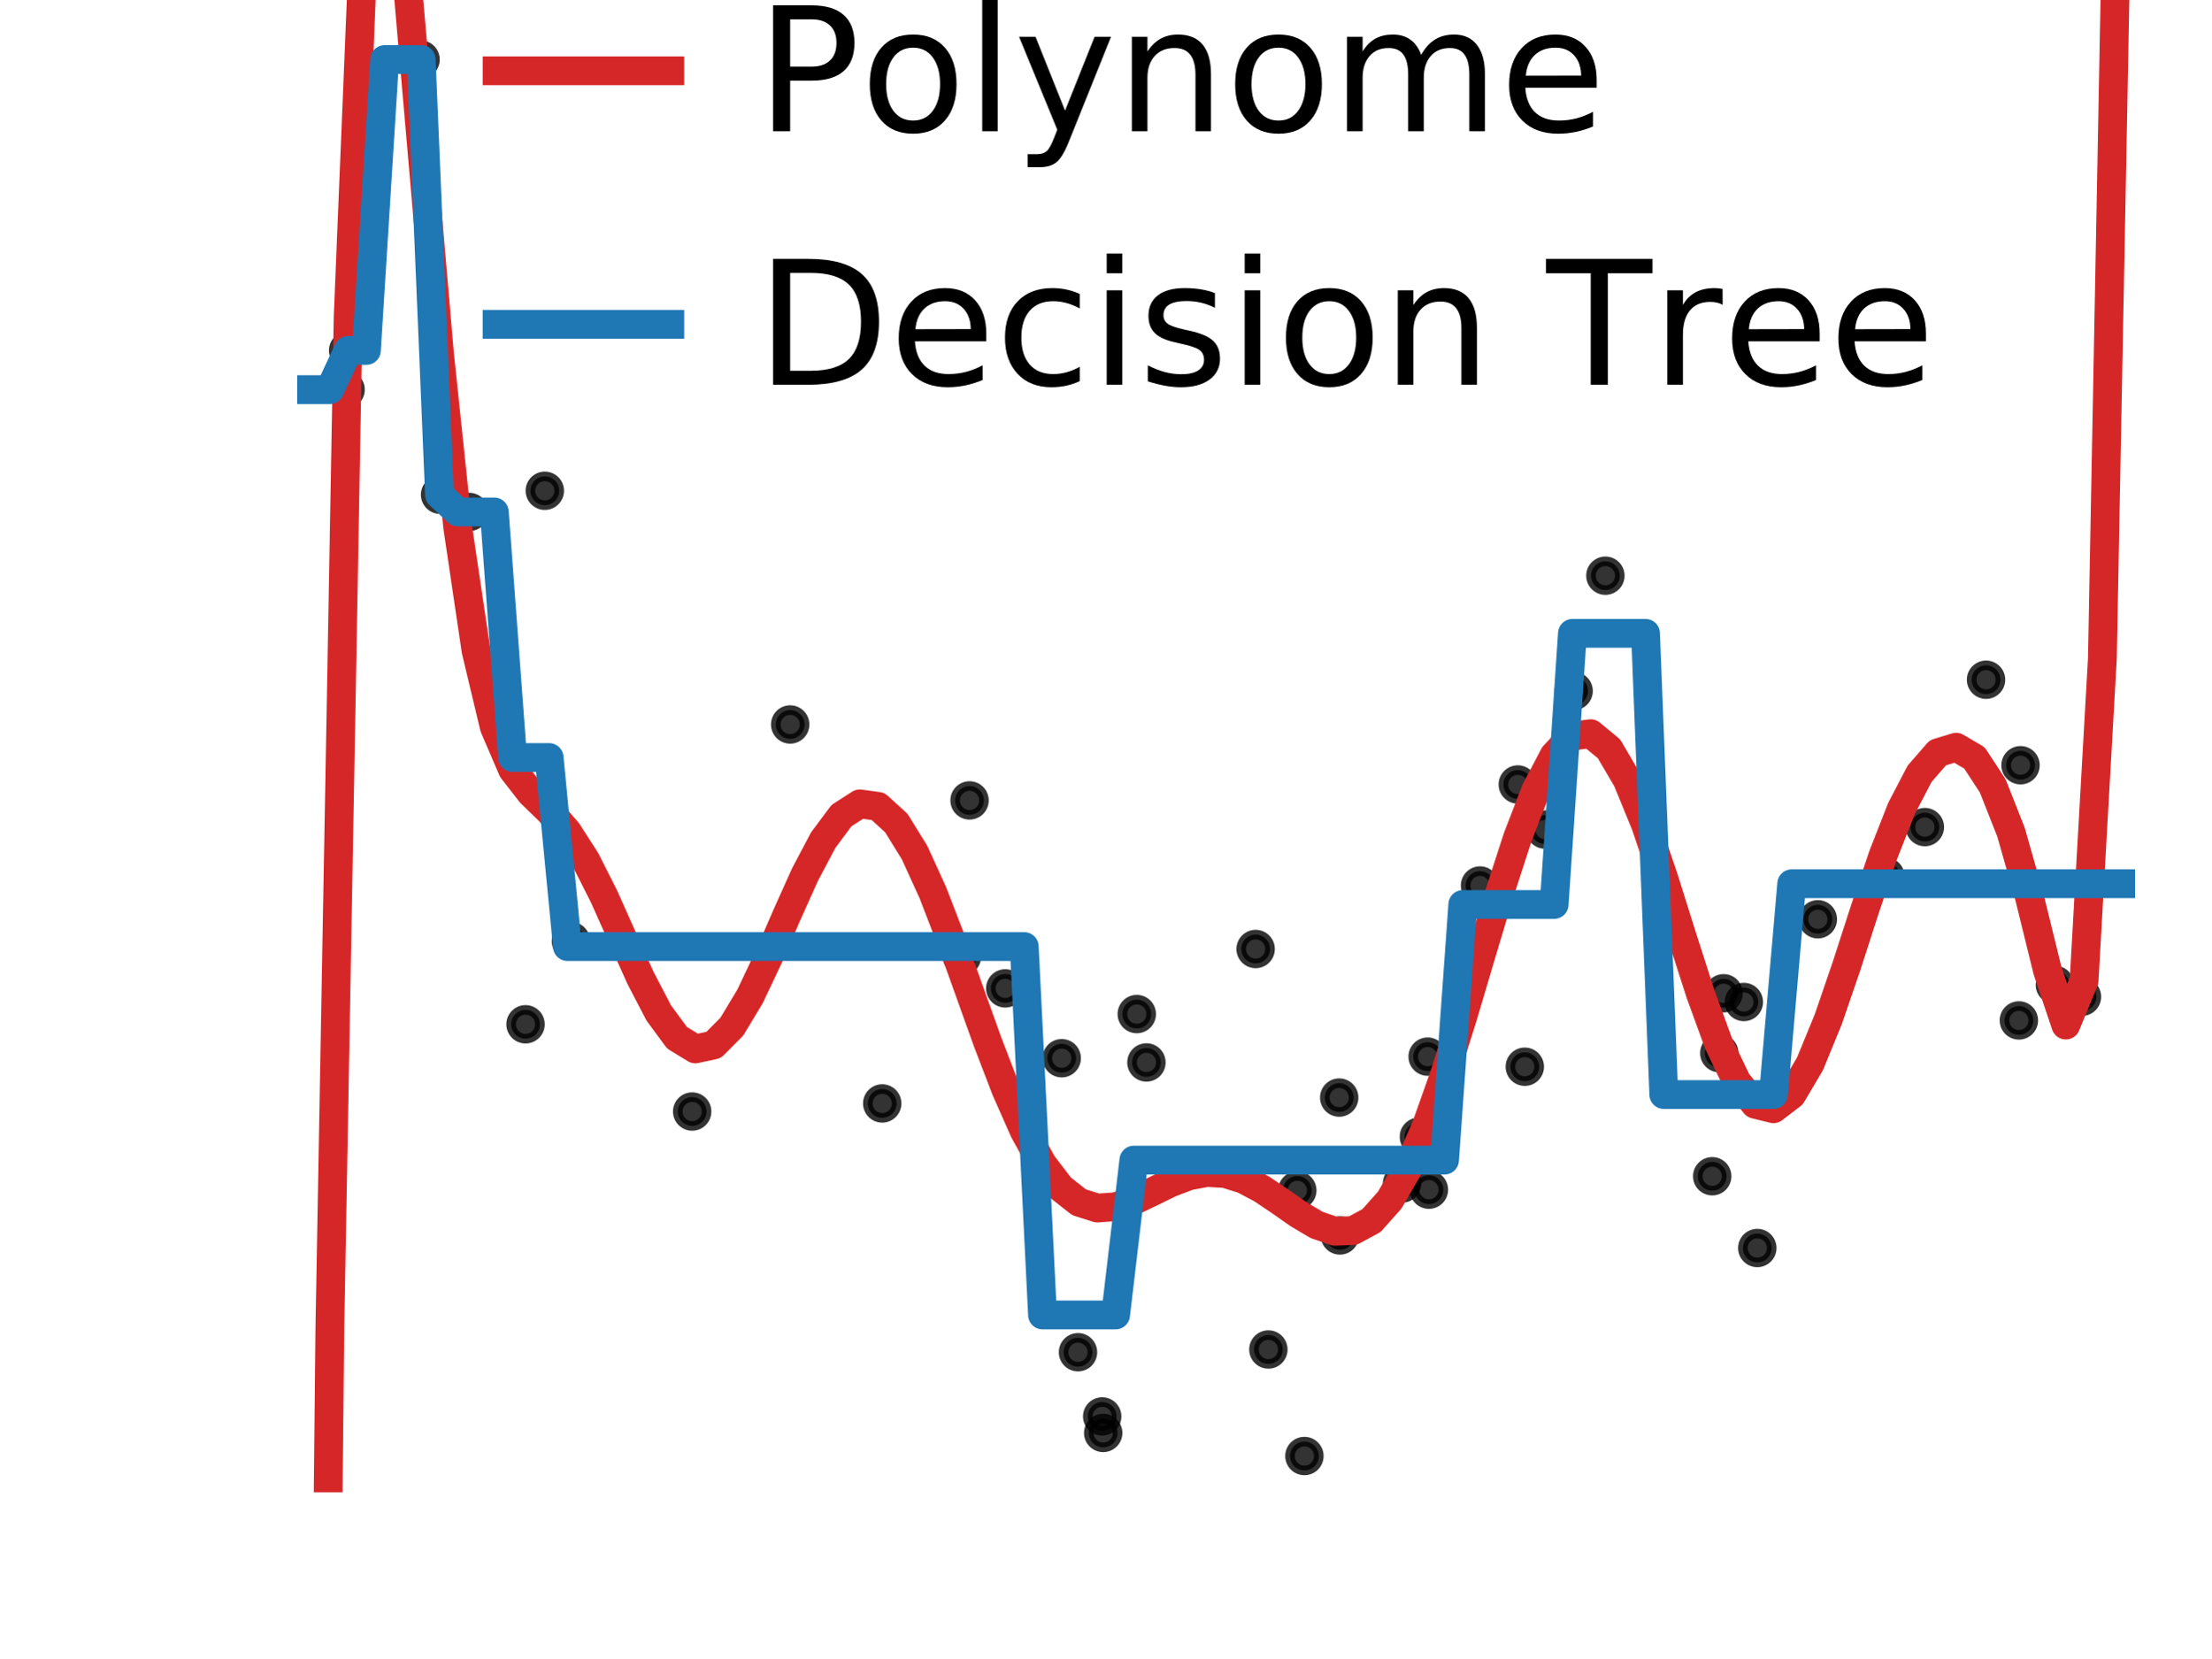
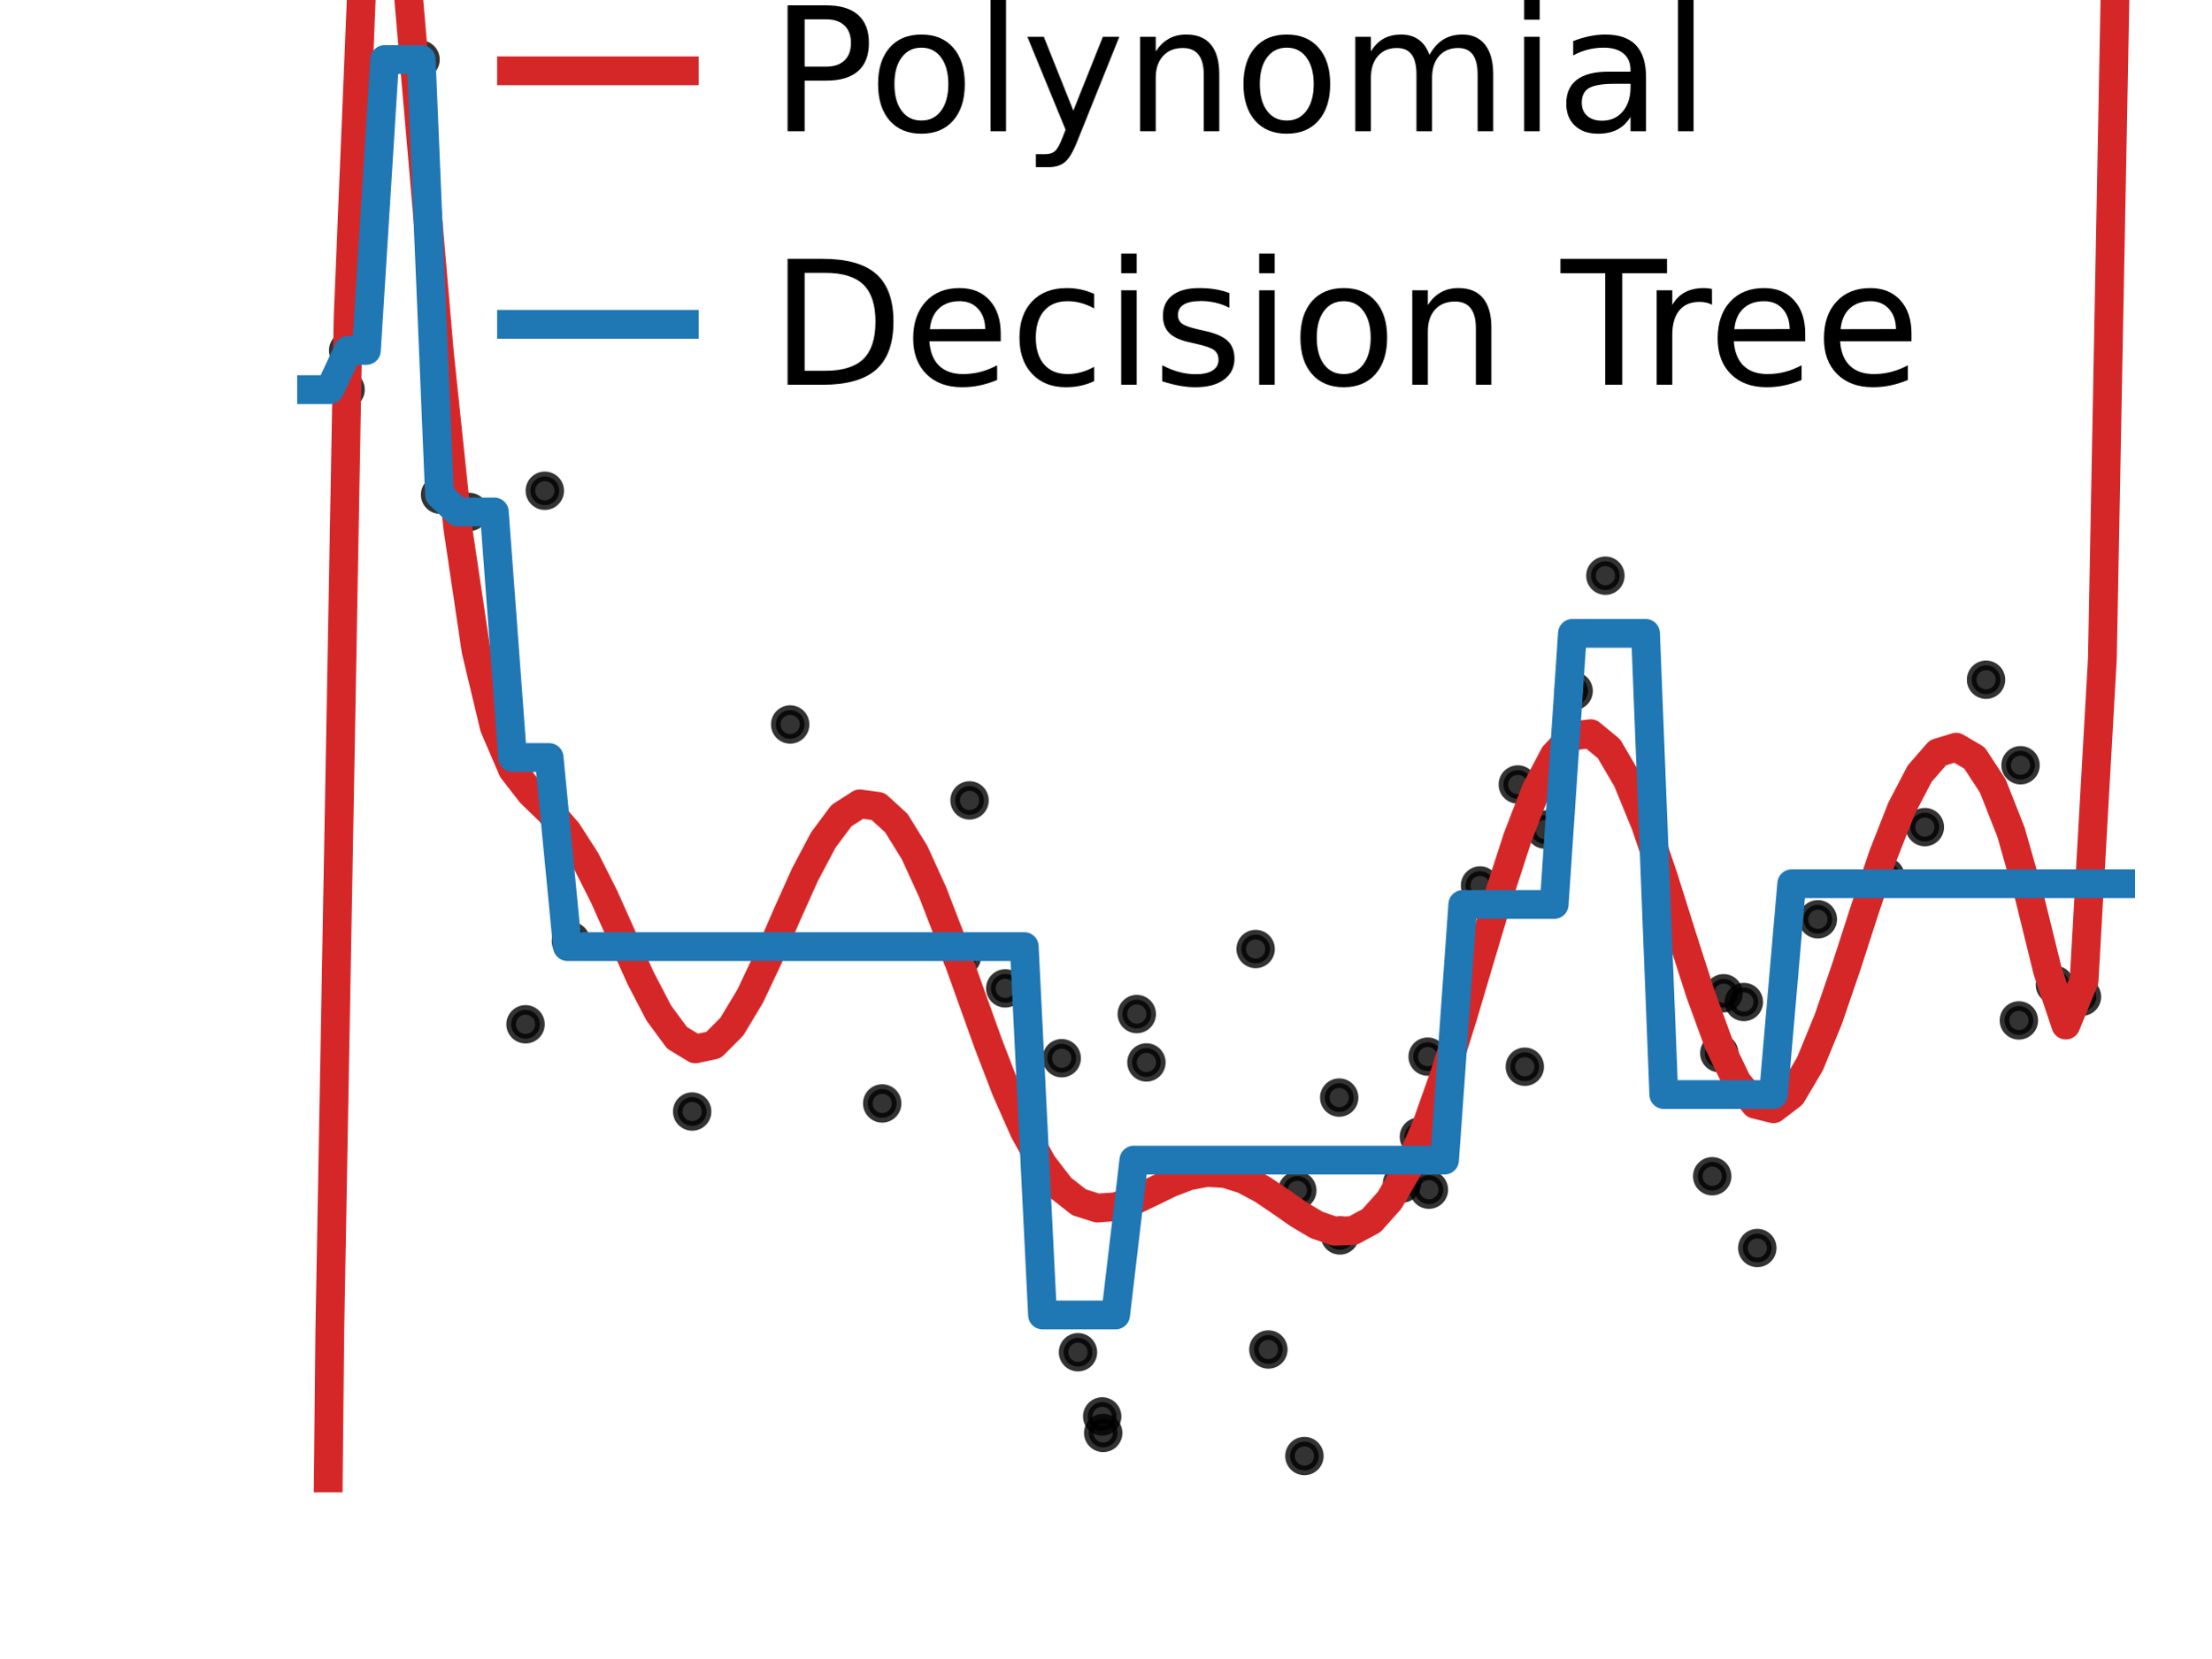
<svg xmlns="http://www.w3.org/2000/svg" xmlns:xlink="http://www.w3.org/1999/xlink" height="172.8pt" version="1.1" viewBox="0 0 230.4 172.8" width="230.4pt">
  <defs>
-     <style type="text/css">
- *{stroke-linecap:butt;stroke-linejoin:round;}
-   </style>
+     <style type="text/css">*{stroke-linecap:butt;stroke-linejoin:round;}</style>
  </defs>
  <g id="figure_1">
    <g id="patch_1">
      <path d="M 0 172.8  L 230.4 172.8  L 230.4 0  L 0 0  z " style="fill:none;" />
    </g>
    <g id="axes_1">
      <g id="PathCollection_1">
        <defs>
-           <path d="M 0 1.5  C 0.398 1.5 0.779 1.342 1.061 1.061  C 1.342 0.779 1.5 0.398 1.5 0  C 1.5 -0.398 1.342 -0.779 1.061 -1.061  C 0.779 -1.342 0.398 -1.5 0 -1.5  C -0.398 -1.5 -0.779 -1.342 -1.061 -1.061  C -1.342 -0.779 -1.5 -0.398 -1.5 0  C -1.5 0.398 -1.342 0.779 -1.061 1.061  C -0.779 1.342 -0.398 1.5 0 1.5  z " id="m4e10153dc1" style="stroke:#000000;stroke-opacity:0.8;" />
+           <path d="M 0 1.5  C 0.398 1.5 0.779 1.342 1.061 1.061  C 1.342 0.779 1.5 0.398 1.5 0  C 1.5 -0.398 1.342 -0.779 1.061 -1.061  C 0.779 -1.342 0.398 -1.5 0 -1.5  C -0.398 -1.5 -0.779 -1.342 -1.061 -1.061  C -1.342 -0.779 -1.5 -0.398 -1.5 0  C -1.5 0.398 -1.342 0.779 -1.061 1.061  C -0.779 1.342 -0.398 1.5 0 1.5  z " id="m02b7f4c479" style="stroke:#000000;stroke-opacity:0.8;" />
        </defs>
-         <g clip-path="url(#p9fededb696)">
-           <use style="fill-opacity:0.8;stroke:#000000;stroke-opacity:0.8;" x="135.922" xlink:href="#m4e10153dc1" y="151.74" />
-           <use style="fill-opacity:0.8;stroke:#000000;stroke-opacity:0.8;" x="167.285" xlink:href="#m4e10153dc1" y="59.996" />
-           <use style="fill-opacity:0.8;stroke:#000000;stroke-opacity:0.8;" x="146.092" xlink:href="#m4e10153dc1" y="123.345" />
-           <use style="fill-opacity:0.8;stroke:#000000;stroke-opacity:0.8;" x="135.181" xlink:href="#m4e10153dc1" y="124.06" />
-           <use style="fill-opacity:0.8;stroke:#000000;stroke-opacity:0.8;" x="112.328" xlink:href="#m4e10153dc1" y="140.924" />
-           <use style="fill-opacity:0.8;stroke:#000000;stroke-opacity:0.8;" x="154.222" xlink:href="#m4e10153dc1" y="92.283" />
-           <use style="fill-opacity:0.8;stroke:#000000;stroke-opacity:0.8;" x="114.955" xlink:href="#m4e10153dc1" y="149.334" />
-           <use style="fill-opacity:0.8;stroke:#000000;stroke-opacity:0.8;" x="200.573" xlink:href="#m4e10153dc1" y="86.196" />
-           <use style="fill-opacity:0.8;stroke:#000000;stroke-opacity:0.8;" x="214.125" xlink:href="#m4e10153dc1" y="102.641" />
-           <use style="fill-opacity:0.8;stroke:#000000;stroke-opacity:0.8;" x="104.748" xlink:href="#m4e10153dc1" y="103.006" />
-           <use style="fill-opacity:0.8;stroke:#000000;stroke-opacity:0.8;" x="181.713" xlink:href="#m4e10153dc1" y="104.424" />
-           <use style="fill-opacity:0.8;stroke:#000000;stroke-opacity:0.8;" x="132.167" xlink:href="#m4e10153dc1" y="140.638" />
-           <use style="fill-opacity:0.8;stroke:#000000;stroke-opacity:0.8;" x="139.547" xlink:href="#m4e10153dc1" y="114.385" />
-           <use style="fill-opacity:0.8;stroke:#000000;stroke-opacity:0.8;" x="206.949" xlink:href="#m4e10153dc1" y="70.837" />
-           <use style="fill-opacity:0.8;stroke:#000000;stroke-opacity:0.8;" x="45.856" xlink:href="#m4e10153dc1" y="51.556" />
-           <use style="fill-opacity:0.8;stroke:#000000;stroke-opacity:0.8;" x="48.89" xlink:href="#m4e10153dc1" y="53.353" />
-           <use style="fill-opacity:0.8;stroke:#000000;stroke-opacity:0.8;" x="36.277" xlink:href="#m4e10153dc1" y="36.52" />
-           <use style="fill-opacity:0.8;stroke:#000000;stroke-opacity:0.8;" x="189.422" xlink:href="#m4e10153dc1" y="95.802" />
-           <use style="fill-opacity:0.8;stroke:#000000;stroke-opacity:0.8;" x="179.155" xlink:href="#m4e10153dc1" y="109.754" />
-           <use style="fill-opacity:0.8;stroke:#000000;stroke-opacity:0.8;" x="196.471" xlink:href="#m4e10153dc1" y="91.351" />
-           <use style="fill-opacity:0.8;stroke:#000000;stroke-opacity:0.8;" x="216.944" xlink:href="#m4e10153dc1" y="103.873" />
-           <use style="fill-opacity:0.8;stroke:#000000;stroke-opacity:0.8;" x="183.114" xlink:href="#m4e10153dc1" y="130.062" />
-           <use style="fill-opacity:0.8;stroke:#000000;stroke-opacity:0.8;" x="119.459" xlink:href="#m4e10153dc1" y="110.723" />
-           <use style="fill-opacity:0.8;stroke:#000000;stroke-opacity:0.8;" x="179.602" xlink:href="#m4e10153dc1" y="103.514" />
-           <use style="fill-opacity:0.8;stroke:#000000;stroke-opacity:0.8;" x="54.761" xlink:href="#m4e10153dc1" y="106.747" />
-           <use style="fill-opacity:0.8;stroke:#000000;stroke-opacity:0.8;" x="153.096" xlink:href="#m4e10153dc1" y="99.632" />
-           <use style="fill-opacity:0.8;stroke:#000000;stroke-opacity:0.8;" x="59.489" xlink:href="#m4e10153dc1" y="98.071" />
-           <use style="fill-opacity:0.8;stroke:#000000;stroke-opacity:0.8;" x="210.544" xlink:href="#m4e10153dc1" y="79.749" />
-           <use style="fill-opacity:0.8;stroke:#000000;stroke-opacity:0.8;" x="130.839" xlink:href="#m4e10153dc1" y="98.901" />
-           <use style="fill-opacity:0.8;stroke:#000000;stroke-opacity:0.8;" x="110.633" xlink:href="#m4e10153dc1" y="110.282" />
-           <use style="fill-opacity:0.8;stroke:#000000;stroke-opacity:0.8;" x="82.337" xlink:href="#m4e10153dc1" y="75.502" />
-           <use style="fill-opacity:0.8;stroke:#000000;stroke-opacity:0.8;" x="178.416" xlink:href="#m4e10153dc1" y="122.584" />
-           <use style="fill-opacity:0.8;stroke:#000000;stroke-opacity:0.8;" x="118.454" xlink:href="#m4e10153dc1" y="105.682" />
-           <use style="fill-opacity:0.8;stroke:#000000;stroke-opacity:0.8;" x="139.62" xlink:href="#m4e10153dc1" y="128.753" />
-           <use style="fill-opacity:0.8;stroke:#000000;stroke-opacity:0.8;" x="36.008" xlink:href="#m4e10153dc1" y="40.604" />
-           <use style="fill-opacity:0.8;stroke:#000000;stroke-opacity:0.8;" x="148.895" xlink:href="#m4e10153dc1" y="123.984" />
-           <use style="fill-opacity:0.8;stroke:#000000;stroke-opacity:0.8;" x="147.851" xlink:href="#m4e10153dc1" y="118.469" />
-           <use style="fill-opacity:0.8;stroke:#000000;stroke-opacity:0.8;" x="148.763" xlink:href="#m4e10153dc1" y="110.118" />
-           <use style="fill-opacity:0.8;stroke:#000000;stroke-opacity:0.8;" x="210.371" xlink:href="#m4e10153dc1" y="106.345" />
-           <use style="fill-opacity:0.8;stroke:#000000;stroke-opacity:0.8;" x="160.995" xlink:href="#m4e10153dc1" y="86.455" />
-           <use style="fill-opacity:0.8;stroke:#000000;stroke-opacity:0.8;" x="100.236" xlink:href="#m4e10153dc1" y="99.692" />
-           <use style="fill-opacity:0.8;stroke:#000000;stroke-opacity:0.8;" x="114.85" xlink:href="#m4e10153dc1" y="147.615" />
-           <use style="fill-opacity:0.8;stroke:#000000;stroke-opacity:0.8;" x="163.975" xlink:href="#m4e10153dc1" y="72.011" />
-           <use style="fill-opacity:0.8;stroke:#000000;stroke-opacity:0.8;" x="43.819" xlink:href="#m4e10153dc1" y="6.204" />
-           <use style="fill-opacity:0.8;stroke:#000000;stroke-opacity:0.8;" x="158.157" xlink:href="#m4e10153dc1" y="81.755" />
-           <use style="fill-opacity:0.8;stroke:#000000;stroke-opacity:0.8;" x="158.887" xlink:href="#m4e10153dc1" y="111.17" />
-           <use style="fill-opacity:0.8;stroke:#000000;stroke-opacity:0.8;" x="72.124" xlink:href="#m4e10153dc1" y="115.839" />
-           <use style="fill-opacity:0.8;stroke:#000000;stroke-opacity:0.8;" x="56.769" xlink:href="#m4e10153dc1" y="51.144" />
-           <use style="fill-opacity:0.8;stroke:#000000;stroke-opacity:0.8;" x="91.927" xlink:href="#m4e10153dc1" y="114.996" />
-           <use style="fill-opacity:0.8;stroke:#000000;stroke-opacity:0.8;" x="101.028" xlink:href="#m4e10153dc1" y="83.416" />
+         <g clip-path="url(#p4daae65a5a)">
+           <use style="fill-opacity:0.8;stroke:#000000;stroke-opacity:0.8;" x="135.922" xlink:href="#m02b7f4c479" y="151.74" />
+           <use style="fill-opacity:0.8;stroke:#000000;stroke-opacity:0.8;" x="167.285" xlink:href="#m02b7f4c479" y="59.996" />
+           <use style="fill-opacity:0.8;stroke:#000000;stroke-opacity:0.8;" x="146.092" xlink:href="#m02b7f4c479" y="123.345" />
+           <use style="fill-opacity:0.8;stroke:#000000;stroke-opacity:0.8;" x="135.181" xlink:href="#m02b7f4c479" y="124.06" />
+           <use style="fill-opacity:0.8;stroke:#000000;stroke-opacity:0.8;" x="112.328" xlink:href="#m02b7f4c479" y="140.924" />
+           <use style="fill-opacity:0.8;stroke:#000000;stroke-opacity:0.8;" x="154.222" xlink:href="#m02b7f4c479" y="92.283" />
+           <use style="fill-opacity:0.8;stroke:#000000;stroke-opacity:0.8;" x="114.955" xlink:href="#m02b7f4c479" y="149.334" />
+           <use style="fill-opacity:0.8;stroke:#000000;stroke-opacity:0.8;" x="200.573" xlink:href="#m02b7f4c479" y="86.196" />
+           <use style="fill-opacity:0.8;stroke:#000000;stroke-opacity:0.8;" x="214.125" xlink:href="#m02b7f4c479" y="102.641" />
+           <use style="fill-opacity:0.8;stroke:#000000;stroke-opacity:0.8;" x="104.748" xlink:href="#m02b7f4c479" y="103.006" />
+           <use style="fill-opacity:0.8;stroke:#000000;stroke-opacity:0.8;" x="181.713" xlink:href="#m02b7f4c479" y="104.424" />
+           <use style="fill-opacity:0.8;stroke:#000000;stroke-opacity:0.8;" x="132.167" xlink:href="#m02b7f4c479" y="140.638" />
+           <use style="fill-opacity:0.8;stroke:#000000;stroke-opacity:0.8;" x="139.547" xlink:href="#m02b7f4c479" y="114.385" />
+           <use style="fill-opacity:0.8;stroke:#000000;stroke-opacity:0.8;" x="206.949" xlink:href="#m02b7f4c479" y="70.837" />
+           <use style="fill-opacity:0.8;stroke:#000000;stroke-opacity:0.8;" x="45.856" xlink:href="#m02b7f4c479" y="51.556" />
+           <use style="fill-opacity:0.8;stroke:#000000;stroke-opacity:0.8;" x="48.89" xlink:href="#m02b7f4c479" y="53.353" />
+           <use style="fill-opacity:0.8;stroke:#000000;stroke-opacity:0.8;" x="36.277" xlink:href="#m02b7f4c479" y="36.52" />
+           <use style="fill-opacity:0.8;stroke:#000000;stroke-opacity:0.8;" x="189.422" xlink:href="#m02b7f4c479" y="95.802" />
+           <use style="fill-opacity:0.8;stroke:#000000;stroke-opacity:0.8;" x="179.155" xlink:href="#m02b7f4c479" y="109.754" />
+           <use style="fill-opacity:0.8;stroke:#000000;stroke-opacity:0.8;" x="196.471" xlink:href="#m02b7f4c479" y="91.351" />
+           <use style="fill-opacity:0.8;stroke:#000000;stroke-opacity:0.8;" x="216.944" xlink:href="#m02b7f4c479" y="103.873" />
+           <use style="fill-opacity:0.8;stroke:#000000;stroke-opacity:0.8;" x="183.114" xlink:href="#m02b7f4c479" y="130.062" />
+           <use style="fill-opacity:0.8;stroke:#000000;stroke-opacity:0.8;" x="119.459" xlink:href="#m02b7f4c479" y="110.723" />
+           <use style="fill-opacity:0.8;stroke:#000000;stroke-opacity:0.8;" x="179.602" xlink:href="#m02b7f4c479" y="103.514" />
+           <use style="fill-opacity:0.8;stroke:#000000;stroke-opacity:0.8;" x="54.761" xlink:href="#m02b7f4c479" y="106.747" />
+           <use style="fill-opacity:0.8;stroke:#000000;stroke-opacity:0.8;" x="153.096" xlink:href="#m02b7f4c479" y="99.632" />
+           <use style="fill-opacity:0.8;stroke:#000000;stroke-opacity:0.8;" x="59.489" xlink:href="#m02b7f4c479" y="98.071" />
+           <use style="fill-opacity:0.8;stroke:#000000;stroke-opacity:0.8;" x="210.544" xlink:href="#m02b7f4c479" y="79.749" />
+           <use style="fill-opacity:0.8;stroke:#000000;stroke-opacity:0.8;" x="130.839" xlink:href="#m02b7f4c479" y="98.901" />
+           <use style="fill-opacity:0.8;stroke:#000000;stroke-opacity:0.8;" x="110.633" xlink:href="#m02b7f4c479" y="110.282" />
+           <use style="fill-opacity:0.8;stroke:#000000;stroke-opacity:0.8;" x="82.337" xlink:href="#m02b7f4c479" y="75.502" />
+           <use style="fill-opacity:0.8;stroke:#000000;stroke-opacity:0.8;" x="178.416" xlink:href="#m02b7f4c479" y="122.584" />
+           <use style="fill-opacity:0.8;stroke:#000000;stroke-opacity:0.8;" x="118.454" xlink:href="#m02b7f4c479" y="105.682" />
+           <use style="fill-opacity:0.8;stroke:#000000;stroke-opacity:0.8;" x="139.62" xlink:href="#m02b7f4c479" y="128.753" />
+           <use style="fill-opacity:0.8;stroke:#000000;stroke-opacity:0.8;" x="36.008" xlink:href="#m02b7f4c479" y="40.604" />
+           <use style="fill-opacity:0.8;stroke:#000000;stroke-opacity:0.8;" x="148.895" xlink:href="#m02b7f4c479" y="123.984" />
+           <use style="fill-opacity:0.8;stroke:#000000;stroke-opacity:0.8;" x="147.851" xlink:href="#m02b7f4c479" y="118.469" />
+           <use style="fill-opacity:0.8;stroke:#000000;stroke-opacity:0.8;" x="148.763" xlink:href="#m02b7f4c479" y="110.118" />
+           <use style="fill-opacity:0.8;stroke:#000000;stroke-opacity:0.8;" x="210.371" xlink:href="#m02b7f4c479" y="106.345" />
+           <use style="fill-opacity:0.8;stroke:#000000;stroke-opacity:0.8;" x="160.995" xlink:href="#m02b7f4c479" y="86.455" />
+           <use style="fill-opacity:0.8;stroke:#000000;stroke-opacity:0.8;" x="100.236" xlink:href="#m02b7f4c479" y="99.692" />
+           <use style="fill-opacity:0.8;stroke:#000000;stroke-opacity:0.8;" x="114.85" xlink:href="#m02b7f4c479" y="147.615" />
+           <use style="fill-opacity:0.8;stroke:#000000;stroke-opacity:0.8;" x="163.975" xlink:href="#m02b7f4c479" y="72.011" />
+           <use style="fill-opacity:0.8;stroke:#000000;stroke-opacity:0.8;" x="43.819" xlink:href="#m02b7f4c479" y="6.204" />
+           <use style="fill-opacity:0.8;stroke:#000000;stroke-opacity:0.8;" x="158.157" xlink:href="#m02b7f4c479" y="81.755" />
+           <use style="fill-opacity:0.8;stroke:#000000;stroke-opacity:0.8;" x="158.887" xlink:href="#m02b7f4c479" y="111.17" />
+           <use style="fill-opacity:0.8;stroke:#000000;stroke-opacity:0.8;" x="72.124" xlink:href="#m02b7f4c479" y="115.839" />
+           <use style="fill-opacity:0.8;stroke:#000000;stroke-opacity:0.8;" x="56.769" xlink:href="#m02b7f4c479" y="51.144" />
+           <use style="fill-opacity:0.8;stroke:#000000;stroke-opacity:0.8;" x="91.927" xlink:href="#m02b7f4c479" y="114.996" />
+           <use style="fill-opacity:0.8;stroke:#000000;stroke-opacity:0.8;" x="101.028" xlink:href="#m02b7f4c479" y="83.416" />
        </g>
      </g>
      <g id="line2d_1">
-         <path clip-path="url(#p9fededb696)" d="M 34.007 173.8  L 34.37 138.508  L 36.274 33.044  L 37.681 -1  M 42.509 -1  L 43.89 14.823  L 45.794 36.875  L 47.699 54.988  L 49.603 67.812  L 51.507 75.777  L 53.411 80.206  L 55.315 82.658  L 57.219 84.499  L 59.123 86.673  L 61.027 89.639  L 62.932 93.411  L 64.836 97.671  L 66.74 101.911  L 68.644 105.57  L 70.548 108.153  L 72.452 109.314  L 74.356 108.906  L 76.26 106.99  L 78.165 103.819  L 80.069 99.792  L 81.973 95.398  L 83.877 91.156  L 85.781 87.554  L 87.685 84.999  L 89.589 83.777  L 91.494 84.036  L 93.398 85.775  L 95.302 88.858  L 97.206 93.035  L 99.11 97.972  L 101.014 103.291  L 102.918 108.606  L 104.822 113.564  L 106.727 117.872  L 108.631 121.32  L 110.535 123.797  L 112.439 125.295  L 114.343 125.896  L 116.247 125.764  L 118.151 125.118  L 120.056 124.206  L 121.96 123.276  L 123.864 122.549  L 125.768 122.193  L 127.672 122.305  L 129.576 122.902  L 131.48 123.913  L 133.384 125.192  L 135.289 126.526  L 137.193 127.658  L 139.097 128.315  L 141.001 128.239  L 142.905 127.209  L 144.809 125.077  L 146.713 121.785  L 148.618 117.376  L 150.522 112.007  L 152.426 105.937  L 154.33 99.513  L 156.234 93.147  L 158.138 87.279  L 160.042 82.341  L 161.946 78.716  L 163.851 76.698  L 165.755 76.462  L 167.659 78.034  L 169.563 81.284  L 171.467 85.927  L 173.371 91.542  L 175.275 97.604  L 177.18 103.535  L 179.084 108.753  L 180.988 112.737  L 182.892 115.083  L 184.796 115.55  L 186.7 114.092  L 188.604 110.87  L 190.508 106.232  L 192.413 100.675  L 194.317 94.78  L 196.221 89.141  L 198.125 84.288  L 200.029 80.634  L 201.933 78.446  L 203.837 77.869  L 205.741 78.988  L 207.646 81.899  L 209.55 86.725  L 211.454 93.425  L 213.358 101.16  L 215.262 106.828  L 217.166 102.177  L 219.07 68.637  L 220.397 -1  " style="fill:none;stroke:#d62728;stroke-linecap:square;stroke-width:3;" />
+         <path clip-path="url(#p4daae65a5a)" d="M 34.007 173.8  L 34.37 138.508  L 36.274 33.044  L 37.681 -1  M 42.509 -1  L 43.89 14.823  L 45.794 36.875  L 47.699 54.988  L 49.603 67.812  L 51.507 75.777  L 53.411 80.206  L 55.315 82.658  L 57.219 84.499  L 59.123 86.673  L 61.027 89.639  L 62.932 93.411  L 64.836 97.671  L 66.74 101.911  L 68.644 105.57  L 70.548 108.153  L 72.452 109.314  L 74.356 108.906  L 76.26 106.99  L 78.165 103.819  L 80.069 99.792  L 81.973 95.398  L 83.877 91.156  L 85.781 87.554  L 87.685 84.999  L 89.589 83.777  L 91.494 84.036  L 93.398 85.775  L 95.302 88.858  L 97.206 93.035  L 99.11 97.972  L 101.014 103.291  L 102.918 108.606  L 104.822 113.564  L 106.727 117.872  L 108.631 121.32  L 110.535 123.797  L 112.439 125.295  L 114.343 125.896  L 116.247 125.764  L 118.151 125.118  L 120.056 124.206  L 121.96 123.276  L 123.864 122.549  L 125.768 122.193  L 127.672 122.305  L 129.576 122.902  L 131.48 123.913  L 133.384 125.192  L 135.289 126.526  L 137.193 127.658  L 139.097 128.315  L 141.001 128.239  L 142.905 127.209  L 144.809 125.077  L 146.713 121.785  L 148.618 117.376  L 150.522 112.007  L 152.426 105.937  L 154.33 99.513  L 156.234 93.147  L 158.138 87.279  L 160.042 82.341  L 161.946 78.716  L 163.851 76.698  L 165.755 76.462  L 167.659 78.034  L 169.563 81.284  L 171.467 85.927  L 173.371 91.542  L 175.275 97.604  L 177.18 103.535  L 179.084 108.753  L 180.988 112.737  L 182.892 115.083  L 184.796 115.55  L 186.7 114.092  L 188.604 110.87  L 190.508 106.232  L 192.413 100.675  L 194.317 94.78  L 196.221 89.141  L 198.125 84.288  L 200.029 80.634  L 201.933 78.446  L 203.837 77.869  L 205.741 78.988  L 207.646 81.899  L 209.55 86.725  L 211.454 93.425  L 213.358 101.16  L 215.262 106.828  L 217.166 102.177  L 219.07 68.637  L 220.397 -1  " style="fill:none;stroke:#d62728;stroke-linecap:square;stroke-width:3;" />
      </g>
      <g id="line2d_2">
-         <path clip-path="url(#p9fededb696)" d="M 32.465 40.604  L 34.37 40.604  L 36.274 36.52  L 38.178 36.52  L 40.082 6.204  L 41.986 6.204  L 43.89 6.204  L 45.794 51.556  L 47.699 53.353  L 49.603 53.353  L 51.507 53.353  L 53.411 78.946  L 55.315 78.946  L 57.219 78.946  L 59.123 98.646  L 61.027 98.646  L 62.932 98.646  L 64.836 98.646  L 66.74 98.646  L 68.644 98.646  L 70.548 98.646  L 72.452 98.646  L 74.356 98.646  L 76.26 98.646  L 78.165 98.646  L 80.069 98.646  L 81.973 98.646  L 83.877 98.646  L 85.781 98.646  L 87.685 98.646  L 89.589 98.646  L 91.494 98.646  L 93.398 98.646  L 95.302 98.646  L 97.206 98.646  L 99.11 98.646  L 101.014 98.646  L 102.918 98.646  L 104.822 98.646  L 106.727 98.646  L 108.631 137.039  L 110.535 137.039  L 112.439 137.039  L 114.343 137.039  L 116.247 137.039  L 118.151 120.9  L 120.056 120.9  L 121.96 120.9  L 123.864 120.9  L 125.768 120.9  L 127.672 120.9  L 129.576 120.9  L 131.48 120.9  L 133.384 120.9  L 135.289 120.9  L 137.193 120.9  L 139.097 120.9  L 141.001 120.9  L 142.905 120.9  L 144.809 120.9  L 146.713 120.9  L 148.618 120.9  L 150.522 120.9  L 152.426 94.259  L 154.33 94.259  L 156.234 94.259  L 158.138 94.259  L 160.042 94.259  L 161.946 94.259  L 163.851 66.004  L 165.755 66.004  L 167.659 66.004  L 169.563 66.004  L 171.467 66.004  L 173.371 114.068  L 175.275 114.068  L 177.18 114.068  L 179.084 114.068  L 180.988 114.068  L 182.892 114.068  L 184.796 114.068  L 186.7 92.099  L 188.604 92.099  L 190.508 92.099  L 192.413 92.099  L 194.317 92.099  L 196.221 92.099  L 198.125 92.099  L 200.029 92.099  L 201.933 92.099  L 203.837 92.099  L 205.741 92.099  L 207.646 92.099  L 209.55 92.099  L 211.454 92.099  L 213.358 92.099  L 215.262 92.099  L 217.166 92.099  L 219.07 92.099  L 220.975 92.099  " style="fill:none;stroke:#1f77b4;stroke-linecap:square;stroke-width:3;" />
+         <path clip-path="url(#p4daae65a5a)" d="M 32.465 40.604  L 34.37 40.604  L 36.274 36.52  L 38.178 36.52  L 40.082 6.204  L 41.986 6.204  L 43.89 6.204  L 45.794 51.556  L 47.699 53.353  L 49.603 53.353  L 51.507 53.353  L 53.411 78.946  L 55.315 78.946  L 57.219 78.946  L 59.123 98.646  L 61.027 98.646  L 62.932 98.646  L 64.836 98.646  L 66.74 98.646  L 68.644 98.646  L 70.548 98.646  L 72.452 98.646  L 74.356 98.646  L 76.26 98.646  L 78.165 98.646  L 80.069 98.646  L 81.973 98.646  L 83.877 98.646  L 85.781 98.646  L 87.685 98.646  L 89.589 98.646  L 91.494 98.646  L 93.398 98.646  L 95.302 98.646  L 97.206 98.646  L 99.11 98.646  L 101.014 98.646  L 102.918 98.646  L 104.822 98.646  L 106.727 98.646  L 108.631 137.039  L 110.535 137.039  L 112.439 137.039  L 114.343 137.039  L 116.247 137.039  L 118.151 120.9  L 120.056 120.9  L 121.96 120.9  L 123.864 120.9  L 125.768 120.9  L 127.672 120.9  L 129.576 120.9  L 131.48 120.9  L 133.384 120.9  L 135.289 120.9  L 137.193 120.9  L 139.097 120.9  L 141.001 120.9  L 142.905 120.9  L 144.809 120.9  L 146.713 120.9  L 148.618 120.9  L 150.522 120.9  L 152.426 94.259  L 154.33 94.259  L 156.234 94.259  L 158.138 94.259  L 160.042 94.259  L 161.946 94.259  L 163.851 66.004  L 165.755 66.004  L 167.659 66.004  L 169.563 66.004  L 171.467 66.004  L 173.371 114.068  L 175.275 114.068  L 177.18 114.068  L 179.084 114.068  L 180.988 114.068  L 182.892 114.068  L 184.796 114.068  L 186.7 92.099  L 188.604 92.099  L 190.508 92.099  L 192.413 92.099  L 194.317 92.099  L 196.221 92.099  L 198.125 92.099  L 200.029 92.099  L 201.933 92.099  L 203.837 92.099  L 205.741 92.099  L 207.646 92.099  L 209.55 92.099  L 211.454 92.099  L 213.358 92.099  L 215.262 92.099  L 217.166 92.099  L 219.07 92.099  L 220.975 92.099  " style="fill:none;stroke:#1f77b4;stroke-linecap:square;stroke-width:3;" />
      </g>
      <g id="legend_1">
        <g id="line2d_3">
-           <path d="M 51.794 7.377  L 69.794 7.377  " style="fill:none;stroke:#d62728;stroke-linecap:square;stroke-width:3;" />
+           <path d="M 53.301 7.377  L 71.301 7.377  " style="fill:none;stroke:#d62728;stroke-linecap:square;stroke-width:3;" />
        </g>
        <g id="line2d_4" />
        <g id="text_1">
-           <defs>
-             <path d="M 19.672 64.797  L 19.672 37.406  L 32.078 37.406  Q 38.969 37.406 42.719 40.969  Q 46.484 44.531 46.484 51.125  Q 46.484 57.672 42.719 61.234  Q 38.969 64.797 32.078 64.797  z M 9.812 72.906  L 32.078 72.906  Q 44.344 72.906 50.609 67.359  Q 56.891 61.812 56.891 51.125  Q 56.891 40.328 50.609 34.812  Q 44.344 29.297 32.078 29.297  L 19.672 29.297  L 19.672 0  L 9.812 0  z " id="DejaVuSans-80" />
-             <path d="M 30.609 48.391  Q 23.391 48.391 19.188 42.75  Q 14.984 37.109 14.984 27.297  Q 14.984 17.484 19.156 11.844  Q 23.344 6.203 30.609 6.203  Q 37.797 6.203 41.984 11.859  Q 46.188 17.531 46.188 27.297  Q 46.188 37.016 41.984 42.703  Q 37.797 48.391 30.609 48.391  z M 30.609 56  Q 42.328 56 49.016 48.375  Q 55.719 40.766 55.719 27.297  Q 55.719 13.875 49.016 6.219  Q 42.328 -1.422 30.609 -1.422  Q 18.844 -1.422 12.172 6.219  Q 5.516 13.875 5.516 27.297  Q 5.516 40.766 12.172 48.375  Q 18.844 56 30.609 56  z " id="DejaVuSans-111" />
-             <path d="M 9.422 75.984  L 18.406 75.984  L 18.406 0  L 9.422 0  z " id="DejaVuSans-108" />
-             <path d="M 32.172 -5.078  Q 28.375 -14.844 24.75 -17.812  Q 21.141 -20.797 15.094 -20.797  L 7.906 -20.797  L 7.906 -13.281  L 13.188 -13.281  Q 16.891 -13.281 18.938 -11.516  Q 21 -9.766 23.484 -3.219  L 25.094 0.875  L 2.984 54.688  L 12.5 54.688  L 29.594 11.922  L 46.688 54.688  L 56.203 54.688  z " id="DejaVuSans-121" />
-             <path d="M 54.891 33.016  L 54.891 0  L 45.906 0  L 45.906 32.719  Q 45.906 40.484 42.875 44.328  Q 39.844 48.188 33.797 48.188  Q 26.516 48.188 22.312 43.547  Q 18.109 38.922 18.109 30.906  L 18.109 0  L 9.078 0  L 9.078 54.688  L 18.109 54.688  L 18.109 46.188  Q 21.344 51.125 25.703 53.562  Q 30.078 56 35.797 56  Q 45.219 56 50.047 50.172  Q 54.891 44.344 54.891 33.016  z " id="DejaVuSans-110" />
-             <path d="M 52 44.188  Q 55.375 50.25 60.062 53.125  Q 64.75 56 71.094 56  Q 79.641 56 84.281 50.016  Q 88.922 44.047 88.922 33.016  L 88.922 0  L 79.891 0  L 79.891 32.719  Q 79.891 40.578 77.094 44.375  Q 74.312 48.188 68.609 48.188  Q 61.625 48.188 57.562 43.547  Q 53.516 38.922 53.516 30.906  L 53.516 0  L 44.484 0  L 44.484 32.719  Q 44.484 40.625 41.703 44.406  Q 38.922 48.188 33.109 48.188  Q 26.219 48.188 22.156 43.531  Q 18.109 38.875 18.109 30.906  L 18.109 0  L 9.078 0  L 9.078 54.688  L 18.109 54.688  L 18.109 46.188  Q 21.188 51.219 25.484 53.609  Q 29.781 56 35.688 56  Q 41.656 56 45.828 52.969  Q 50 49.953 52 44.188  z " id="DejaVuSans-109" />
-             <path d="M 56.203 29.594  L 56.203 25.203  L 14.891 25.203  Q 15.484 15.922 20.484 11.062  Q 25.484 6.203 34.422 6.203  Q 39.594 6.203 44.453 7.469  Q 49.312 8.734 54.109 11.281  L 54.109 2.781  Q 49.266 0.734 44.188 -0.344  Q 39.109 -1.422 33.891 -1.422  Q 20.797 -1.422 13.156 6.188  Q 5.516 13.812 5.516 26.812  Q 5.516 40.234 12.766 48.109  Q 20.016 56 32.328 56  Q 43.359 56 49.781 48.891  Q 56.203 41.797 56.203 29.594  z M 47.219 32.234  Q 47.125 39.594 43.094 43.984  Q 39.062 48.391 32.422 48.391  Q 24.906 48.391 20.391 44.141  Q 15.875 39.891 15.188 32.172  z " id="DejaVuSans-101" />
-           </defs>
-           <g transform="translate(78.79359 13.67719)scale(0.18 -0.18)">
+           <g transform="translate(80.30109 13.67719)scale(0.18 -0.18)">
+             <defs>
+               <path d="M 19.672 64.797  L 19.672 37.406  L 32.078 37.406  Q 38.969 37.406 42.719 40.969  Q 46.484 44.531 46.484 51.125  Q 46.484 57.672 42.719 61.234  Q 38.969 64.797 32.078 64.797  z M 9.812 72.906  L 32.078 72.906  Q 44.344 72.906 50.609 67.359  Q 56.891 61.812 56.891 51.125  Q 56.891 40.328 50.609 34.812  Q 44.344 29.297 32.078 29.297  L 19.672 29.297  L 19.672 0  L 9.812 0  z " id="DejaVuSans-80" />
+               <path d="M 30.609 48.391  Q 23.391 48.391 19.188 42.75  Q 14.984 37.109 14.984 27.297  Q 14.984 17.484 19.156 11.844  Q 23.344 6.203 30.609 6.203  Q 37.797 6.203 41.984 11.859  Q 46.188 17.531 46.188 27.297  Q 46.188 37.016 41.984 42.703  Q 37.797 48.391 30.609 48.391  z M 30.609 56  Q 42.328 56 49.016 48.375  Q 55.719 40.766 55.719 27.297  Q 55.719 13.875 49.016 6.219  Q 42.328 -1.422 30.609 -1.422  Q 18.844 -1.422 12.172 6.219  Q 5.516 13.875 5.516 27.297  Q 5.516 40.766 12.172 48.375  Q 18.844 56 30.609 56  z " id="DejaVuSans-111" />
+               <path d="M 9.422 75.984  L 18.406 75.984  L 18.406 0  L 9.422 0  z " id="DejaVuSans-108" />
+               <path d="M 32.172 -5.078  Q 28.375 -14.844 24.75 -17.812  Q 21.141 -20.797 15.094 -20.797  L 7.906 -20.797  L 7.906 -13.281  L 13.188 -13.281  Q 16.891 -13.281 18.938 -11.516  Q 21 -9.766 23.484 -3.219  L 25.094 0.875  L 2.984 54.688  L 12.5 54.688  L 29.594 11.922  L 46.688 54.688  L 56.203 54.688  z " id="DejaVuSans-121" />
+               <path d="M 54.891 33.016  L 54.891 0  L 45.906 0  L 45.906 32.719  Q 45.906 40.484 42.875 44.328  Q 39.844 48.188 33.797 48.188  Q 26.516 48.188 22.312 43.547  Q 18.109 38.922 18.109 30.906  L 18.109 0  L 9.078 0  L 9.078 54.688  L 18.109 54.688  L 18.109 46.188  Q 21.344 51.125 25.703 53.562  Q 30.078 56 35.797 56  Q 45.219 56 50.047 50.172  Q 54.891 44.344 54.891 33.016  z " id="DejaVuSans-110" />
+               <path d="M 52 44.188  Q 55.375 50.25 60.062 53.125  Q 64.75 56 71.094 56  Q 79.641 56 84.281 50.016  Q 88.922 44.047 88.922 33.016  L 88.922 0  L 79.891 0  L 79.891 32.719  Q 79.891 40.578 77.094 44.375  Q 74.312 48.188 68.609 48.188  Q 61.625 48.188 57.562 43.547  Q 53.516 38.922 53.516 30.906  L 53.516 0  L 44.484 0  L 44.484 32.719  Q 44.484 40.625 41.703 44.406  Q 38.922 48.188 33.109 48.188  Q 26.219 48.188 22.156 43.531  Q 18.109 38.875 18.109 30.906  L 18.109 0  L 9.078 0  L 9.078 54.688  L 18.109 54.688  L 18.109 46.188  Q 21.188 51.219 25.484 53.609  Q 29.781 56 35.688 56  Q 41.656 56 45.828 52.969  Q 50 49.953 52 44.188  z " id="DejaVuSans-109" />
+               <path d="M 9.422 54.688  L 18.406 54.688  L 18.406 0  L 9.422 0  z M 9.422 75.984  L 18.406 75.984  L 18.406 64.594  L 9.422 64.594  z " id="DejaVuSans-105" />
+               <path d="M 34.281 27.484  Q 23.391 27.484 19.188 25  Q 14.984 22.516 14.984 16.5  Q 14.984 11.719 18.141 8.906  Q 21.297 6.109 26.703 6.109  Q 34.188 6.109 38.703 11.406  Q 43.219 16.703 43.219 25.484  L 43.219 27.484  z M 52.203 31.203  L 52.203 0  L 43.219 0  L 43.219 8.297  Q 40.141 3.328 35.547 0.953  Q 30.953 -1.422 24.312 -1.422  Q 15.922 -1.422 10.953 3.297  Q 6 8.016 6 15.922  Q 6 25.141 12.172 29.828  Q 18.359 34.516 30.609 34.516  L 43.219 34.516  L 43.219 35.406  Q 43.219 41.609 39.141 45  Q 35.062 48.391 27.688 48.391  Q 23 48.391 18.547 47.266  Q 14.109 46.141 10.016 43.891  L 10.016 52.203  Q 14.938 54.109 19.578 55.047  Q 24.219 56 28.609 56  Q 40.484 56 46.344 49.844  Q 52.203 43.703 52.203 31.203  z " id="DejaVuSans-97" />
+             </defs>
            <use xlink:href="#DejaVuSans-80" />
-             <use x="60.256" xlink:href="#DejaVuSans-111" />
-             <use x="121.438" xlink:href="#DejaVuSans-108" />
-             <use x="149.221" xlink:href="#DejaVuSans-121" />
-             <use x="208.4" xlink:href="#DejaVuSans-110" />
-             <use x="271.779" xlink:href="#DejaVuSans-111" />
-             <use x="332.961" xlink:href="#DejaVuSans-109" />
-             <use x="430.373" xlink:href="#DejaVuSans-101" />
+             <use x="56.678" xlink:href="#DejaVuSans-111" />
+             <use x="117.859" xlink:href="#DejaVuSans-108" />
+             <use x="145.643" xlink:href="#DejaVuSans-121" />
+             <use x="204.822" xlink:href="#DejaVuSans-110" />
+             <use x="268.201" xlink:href="#DejaVuSans-111" />
+             <use x="329.383" xlink:href="#DejaVuSans-109" />
+             <use x="426.795" xlink:href="#DejaVuSans-105" />
+             <use x="454.578" xlink:href="#DejaVuSans-97" />
+             <use x="515.857" xlink:href="#DejaVuSans-108" />
          </g>
        </g>
        <g id="line2d_5">
-           <path d="M 51.794 33.798  L 69.794 33.798  " style="fill:none;stroke:#1f77b4;stroke-linecap:square;stroke-width:3;" />
+           <path d="M 53.301 33.798  L 71.301 33.798  " style="fill:none;stroke:#1f77b4;stroke-linecap:square;stroke-width:3;" />
        </g>
        <g id="line2d_6" />
        <g id="text_2">
-           <defs>
-             <path d="M 19.672 64.797  L 19.672 8.109  L 31.594 8.109  Q 46.688 8.109 53.688 14.938  Q 60.688 21.781 60.688 36.531  Q 60.688 51.172 53.688 57.984  Q 46.688 64.797 31.594 64.797  z M 9.812 72.906  L 30.078 72.906  Q 51.266 72.906 61.172 64.094  Q 71.094 55.281 71.094 36.531  Q 71.094 17.672 61.125 8.828  Q 51.172 0 30.078 0  L 9.812 0  z " id="DejaVuSans-68" />
-             <path d="M 48.781 52.594  L 48.781 44.188  Q 44.969 46.297 41.141 47.344  Q 37.312 48.391 33.406 48.391  Q 24.656 48.391 19.812 42.844  Q 14.984 37.312 14.984 27.297  Q 14.984 17.281 19.812 11.734  Q 24.656 6.203 33.406 6.203  Q 37.312 6.203 41.141 7.25  Q 44.969 8.297 48.781 10.406  L 48.781 2.094  Q 45.016 0.344 40.984 -0.531  Q 36.969 -1.422 32.422 -1.422  Q 20.062 -1.422 12.781 6.344  Q 5.516 14.109 5.516 27.297  Q 5.516 40.672 12.859 48.328  Q 20.219 56 33.016 56  Q 37.156 56 41.109 55.141  Q 45.062 54.297 48.781 52.594  z " id="DejaVuSans-99" />
-             <path d="M 9.422 54.688  L 18.406 54.688  L 18.406 0  L 9.422 0  z M 9.422 75.984  L 18.406 75.984  L 18.406 64.594  L 9.422 64.594  z " id="DejaVuSans-105" />
-             <path d="M 44.281 53.078  L 44.281 44.578  Q 40.484 46.531 36.375 47.5  Q 32.281 48.484 27.875 48.484  Q 21.188 48.484 17.844 46.438  Q 14.5 44.391 14.5 40.281  Q 14.5 37.156 16.891 35.375  Q 19.281 33.594 26.516 31.984  L 29.594 31.297  Q 39.156 29.25 43.188 25.516  Q 47.219 21.781 47.219 15.094  Q 47.219 7.469 41.188 3.016  Q 35.156 -1.422 24.609 -1.422  Q 20.219 -1.422 15.453 -0.562  Q 10.688 0.297 5.422 2  L 5.422 11.281  Q 10.406 8.688 15.234 7.391  Q 20.062 6.109 24.812 6.109  Q 31.156 6.109 34.562 8.281  Q 37.984 10.453 37.984 14.406  Q 37.984 18.062 35.516 20.016  Q 33.062 21.969 24.703 23.781  L 21.578 24.516  Q 13.234 26.266 9.516 29.906  Q 5.812 33.547 5.812 39.891  Q 5.812 47.609 11.281 51.797  Q 16.75 56 26.812 56  Q 31.781 56 36.172 55.266  Q 40.578 54.547 44.281 53.078  z " id="DejaVuSans-115" />
-             <path id="DejaVuSans-32" />
-             <path d="M -0.297 72.906  L 61.375 72.906  L 61.375 64.594  L 35.5 64.594  L 35.5 0  L 25.594 0  L 25.594 64.594  L -0.297 64.594  z " id="DejaVuSans-84" />
-             <path d="M 41.109 46.297  Q 39.594 47.172 37.812 47.578  Q 36.031 48 33.891 48  Q 26.266 48 22.188 43.047  Q 18.109 38.094 18.109 28.812  L 18.109 0  L 9.078 0  L 9.078 54.688  L 18.109 54.688  L 18.109 46.188  Q 20.953 51.172 25.484 53.578  Q 30.031 56 36.531 56  Q 37.453 56 38.578 55.875  Q 39.703 55.766 41.062 55.516  z " id="DejaVuSans-114" />
-           </defs>
-           <g transform="translate(78.79359 40.09781)scale(0.18 -0.18)">
+           <g transform="translate(80.30109 40.09781)scale(0.18 -0.18)">
+             <defs>
+               <path d="M 19.672 64.797  L 19.672 8.109  L 31.594 8.109  Q 46.688 8.109 53.688 14.938  Q 60.688 21.781 60.688 36.531  Q 60.688 51.172 53.688 57.984  Q 46.688 64.797 31.594 64.797  z M 9.812 72.906  L 30.078 72.906  Q 51.266 72.906 61.172 64.094  Q 71.094 55.281 71.094 36.531  Q 71.094 17.672 61.125 8.828  Q 51.172 0 30.078 0  L 9.812 0  z " id="DejaVuSans-68" />
+               <path d="M 56.203 29.594  L 56.203 25.203  L 14.891 25.203  Q 15.484 15.922 20.484 11.062  Q 25.484 6.203 34.422 6.203  Q 39.594 6.203 44.453 7.469  Q 49.312 8.734 54.109 11.281  L 54.109 2.781  Q 49.266 0.734 44.188 -0.344  Q 39.109 -1.422 33.891 -1.422  Q 20.797 -1.422 13.156 6.188  Q 5.516 13.812 5.516 26.812  Q 5.516 40.234 12.766 48.109  Q 20.016 56 32.328 56  Q 43.359 56 49.781 48.891  Q 56.203 41.797 56.203 29.594  z M 47.219 32.234  Q 47.125 39.594 43.094 43.984  Q 39.062 48.391 32.422 48.391  Q 24.906 48.391 20.391 44.141  Q 15.875 39.891 15.188 32.172  z " id="DejaVuSans-101" />
+               <path d="M 48.781 52.594  L 48.781 44.188  Q 44.969 46.297 41.141 47.344  Q 37.312 48.391 33.406 48.391  Q 24.656 48.391 19.812 42.844  Q 14.984 37.312 14.984 27.297  Q 14.984 17.281 19.812 11.734  Q 24.656 6.203 33.406 6.203  Q 37.312 6.203 41.141 7.25  Q 44.969 8.297 48.781 10.406  L 48.781 2.094  Q 45.016 0.344 40.984 -0.531  Q 36.969 -1.422 32.422 -1.422  Q 20.062 -1.422 12.781 6.344  Q 5.516 14.109 5.516 27.297  Q 5.516 40.672 12.859 48.328  Q 20.219 56 33.016 56  Q 37.156 56 41.109 55.141  Q 45.062 54.297 48.781 52.594  z " id="DejaVuSans-99" />
+               <path d="M 44.281 53.078  L 44.281 44.578  Q 40.484 46.531 36.375 47.5  Q 32.281 48.484 27.875 48.484  Q 21.188 48.484 17.844 46.438  Q 14.5 44.391 14.5 40.281  Q 14.5 37.156 16.891 35.375  Q 19.281 33.594 26.516 31.984  L 29.594 31.297  Q 39.156 29.25 43.188 25.516  Q 47.219 21.781 47.219 15.094  Q 47.219 7.469 41.188 3.016  Q 35.156 -1.422 24.609 -1.422  Q 20.219 -1.422 15.453 -0.562  Q 10.688 0.297 5.422 2  L 5.422 11.281  Q 10.406 8.688 15.234 7.391  Q 20.062 6.109 24.812 6.109  Q 31.156 6.109 34.562 8.281  Q 37.984 10.453 37.984 14.406  Q 37.984 18.062 35.516 20.016  Q 33.062 21.969 24.703 23.781  L 21.578 24.516  Q 13.234 26.266 9.516 29.906  Q 5.812 33.547 5.812 39.891  Q 5.812 47.609 11.281 51.797  Q 16.75 56 26.812 56  Q 31.781 56 36.172 55.266  Q 40.578 54.547 44.281 53.078  z " id="DejaVuSans-115" />
+               <path id="DejaVuSans-32" />
+               <path d="M -0.297 72.906  L 61.375 72.906  L 61.375 64.594  L 35.5 64.594  L 35.5 0  L 25.594 0  L 25.594 64.594  L -0.297 64.594  z " id="DejaVuSans-84" />
+               <path d="M 41.109 46.297  Q 39.594 47.172 37.812 47.578  Q 36.031 48 33.891 48  Q 26.266 48 22.188 43.047  Q 18.109 38.094 18.109 28.812  L 18.109 0  L 9.078 0  L 9.078 54.688  L 18.109 54.688  L 18.109 46.188  Q 20.953 51.172 25.484 53.578  Q 30.031 56 36.531 56  Q 37.453 56 38.578 55.875  Q 39.703 55.766 41.062 55.516  z " id="DejaVuSans-114" />
+             </defs>
            <use xlink:href="#DejaVuSans-68" />
            <use x="77.002" xlink:href="#DejaVuSans-101" />
            <use x="138.525" xlink:href="#DejaVuSans-99" />
            <use x="193.506" xlink:href="#DejaVuSans-105" />
            <use x="221.289" xlink:href="#DejaVuSans-115" />
            <use x="273.389" xlink:href="#DejaVuSans-105" />
            <use x="301.172" xlink:href="#DejaVuSans-111" />
            <use x="362.354" xlink:href="#DejaVuSans-110" />
            <use x="425.732" xlink:href="#DejaVuSans-32" />
            <use x="457.52" xlink:href="#DejaVuSans-84" />
-             <use x="518.385" xlink:href="#DejaVuSans-114" />
-             <use x="559.467" xlink:href="#DejaVuSans-101" />
-             <use x="620.99" xlink:href="#DejaVuSans-101" />
+             <use x="503.854" xlink:href="#DejaVuSans-114" />
+             <use x="542.717" xlink:href="#DejaVuSans-101" />
+             <use x="604.24" xlink:href="#DejaVuSans-101" />
          </g>
        </g>
      </g>
    </g>
  </g>
  <defs>
-     <clipPath id="p9fededb696">
+     <clipPath id="p4daae65a5a">
      <rect height="155.52" width="207.36" x="23.04" y="0" />
    </clipPath>
  </defs>
</svg>
